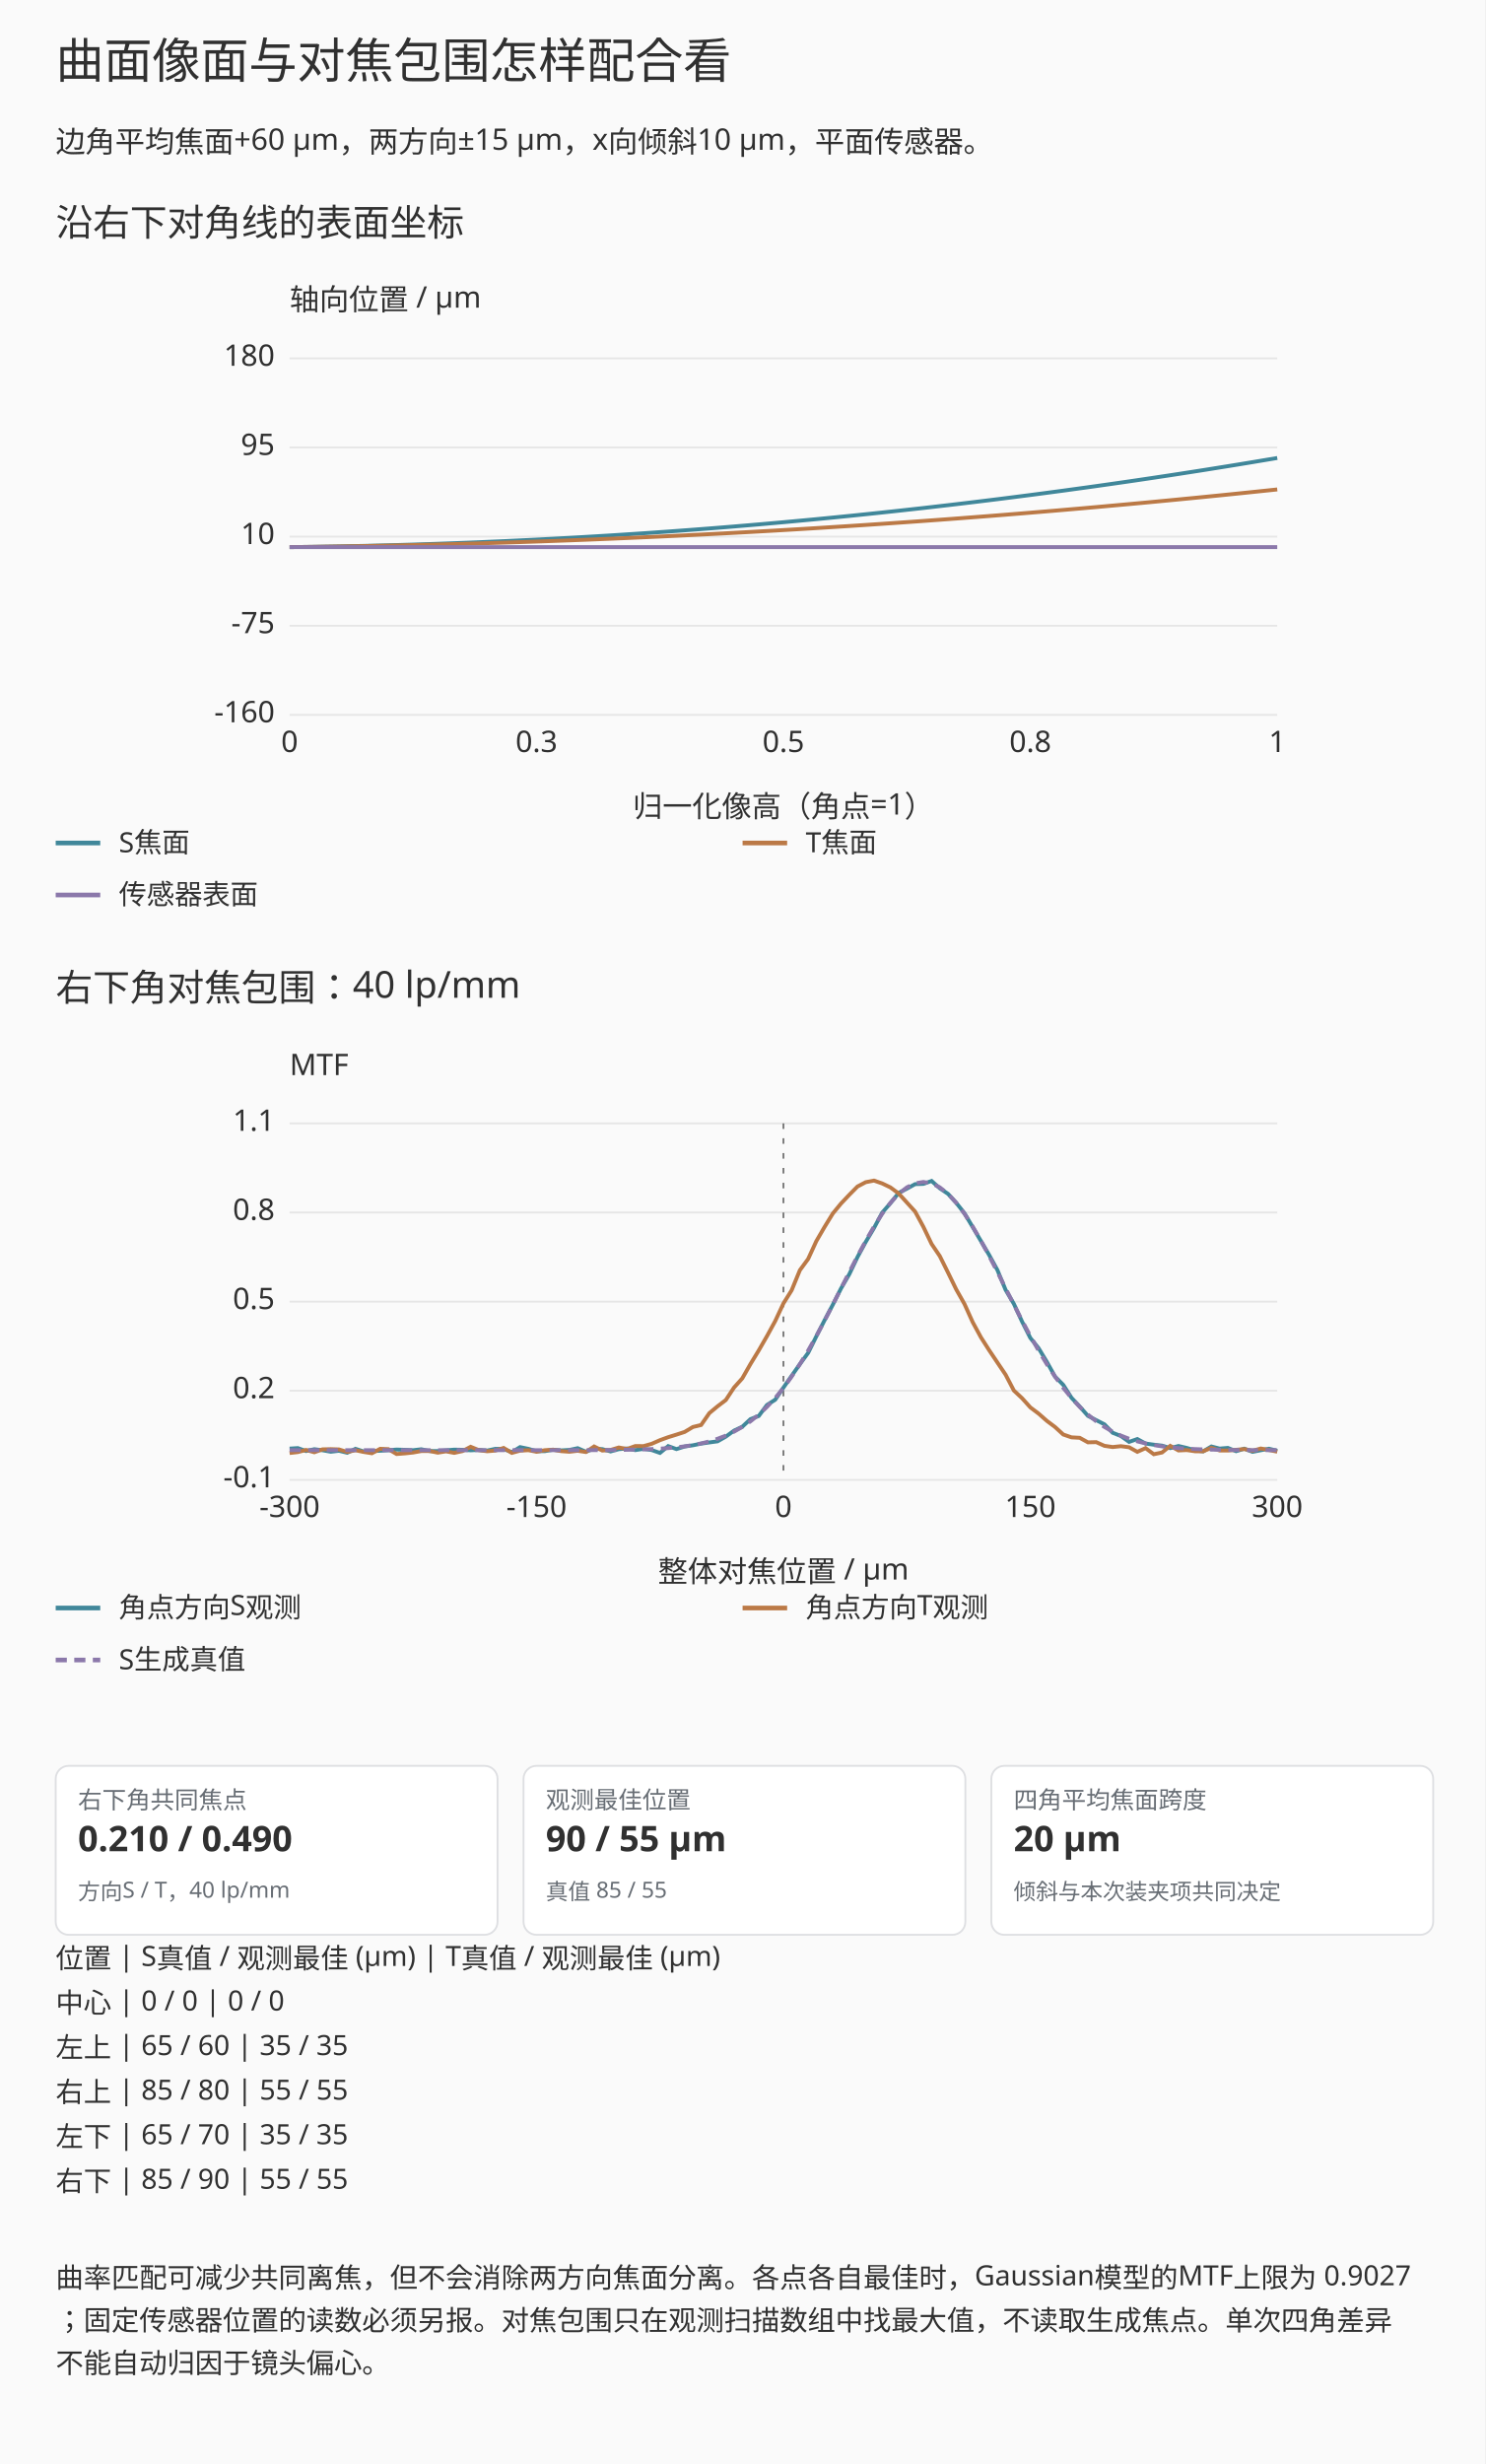
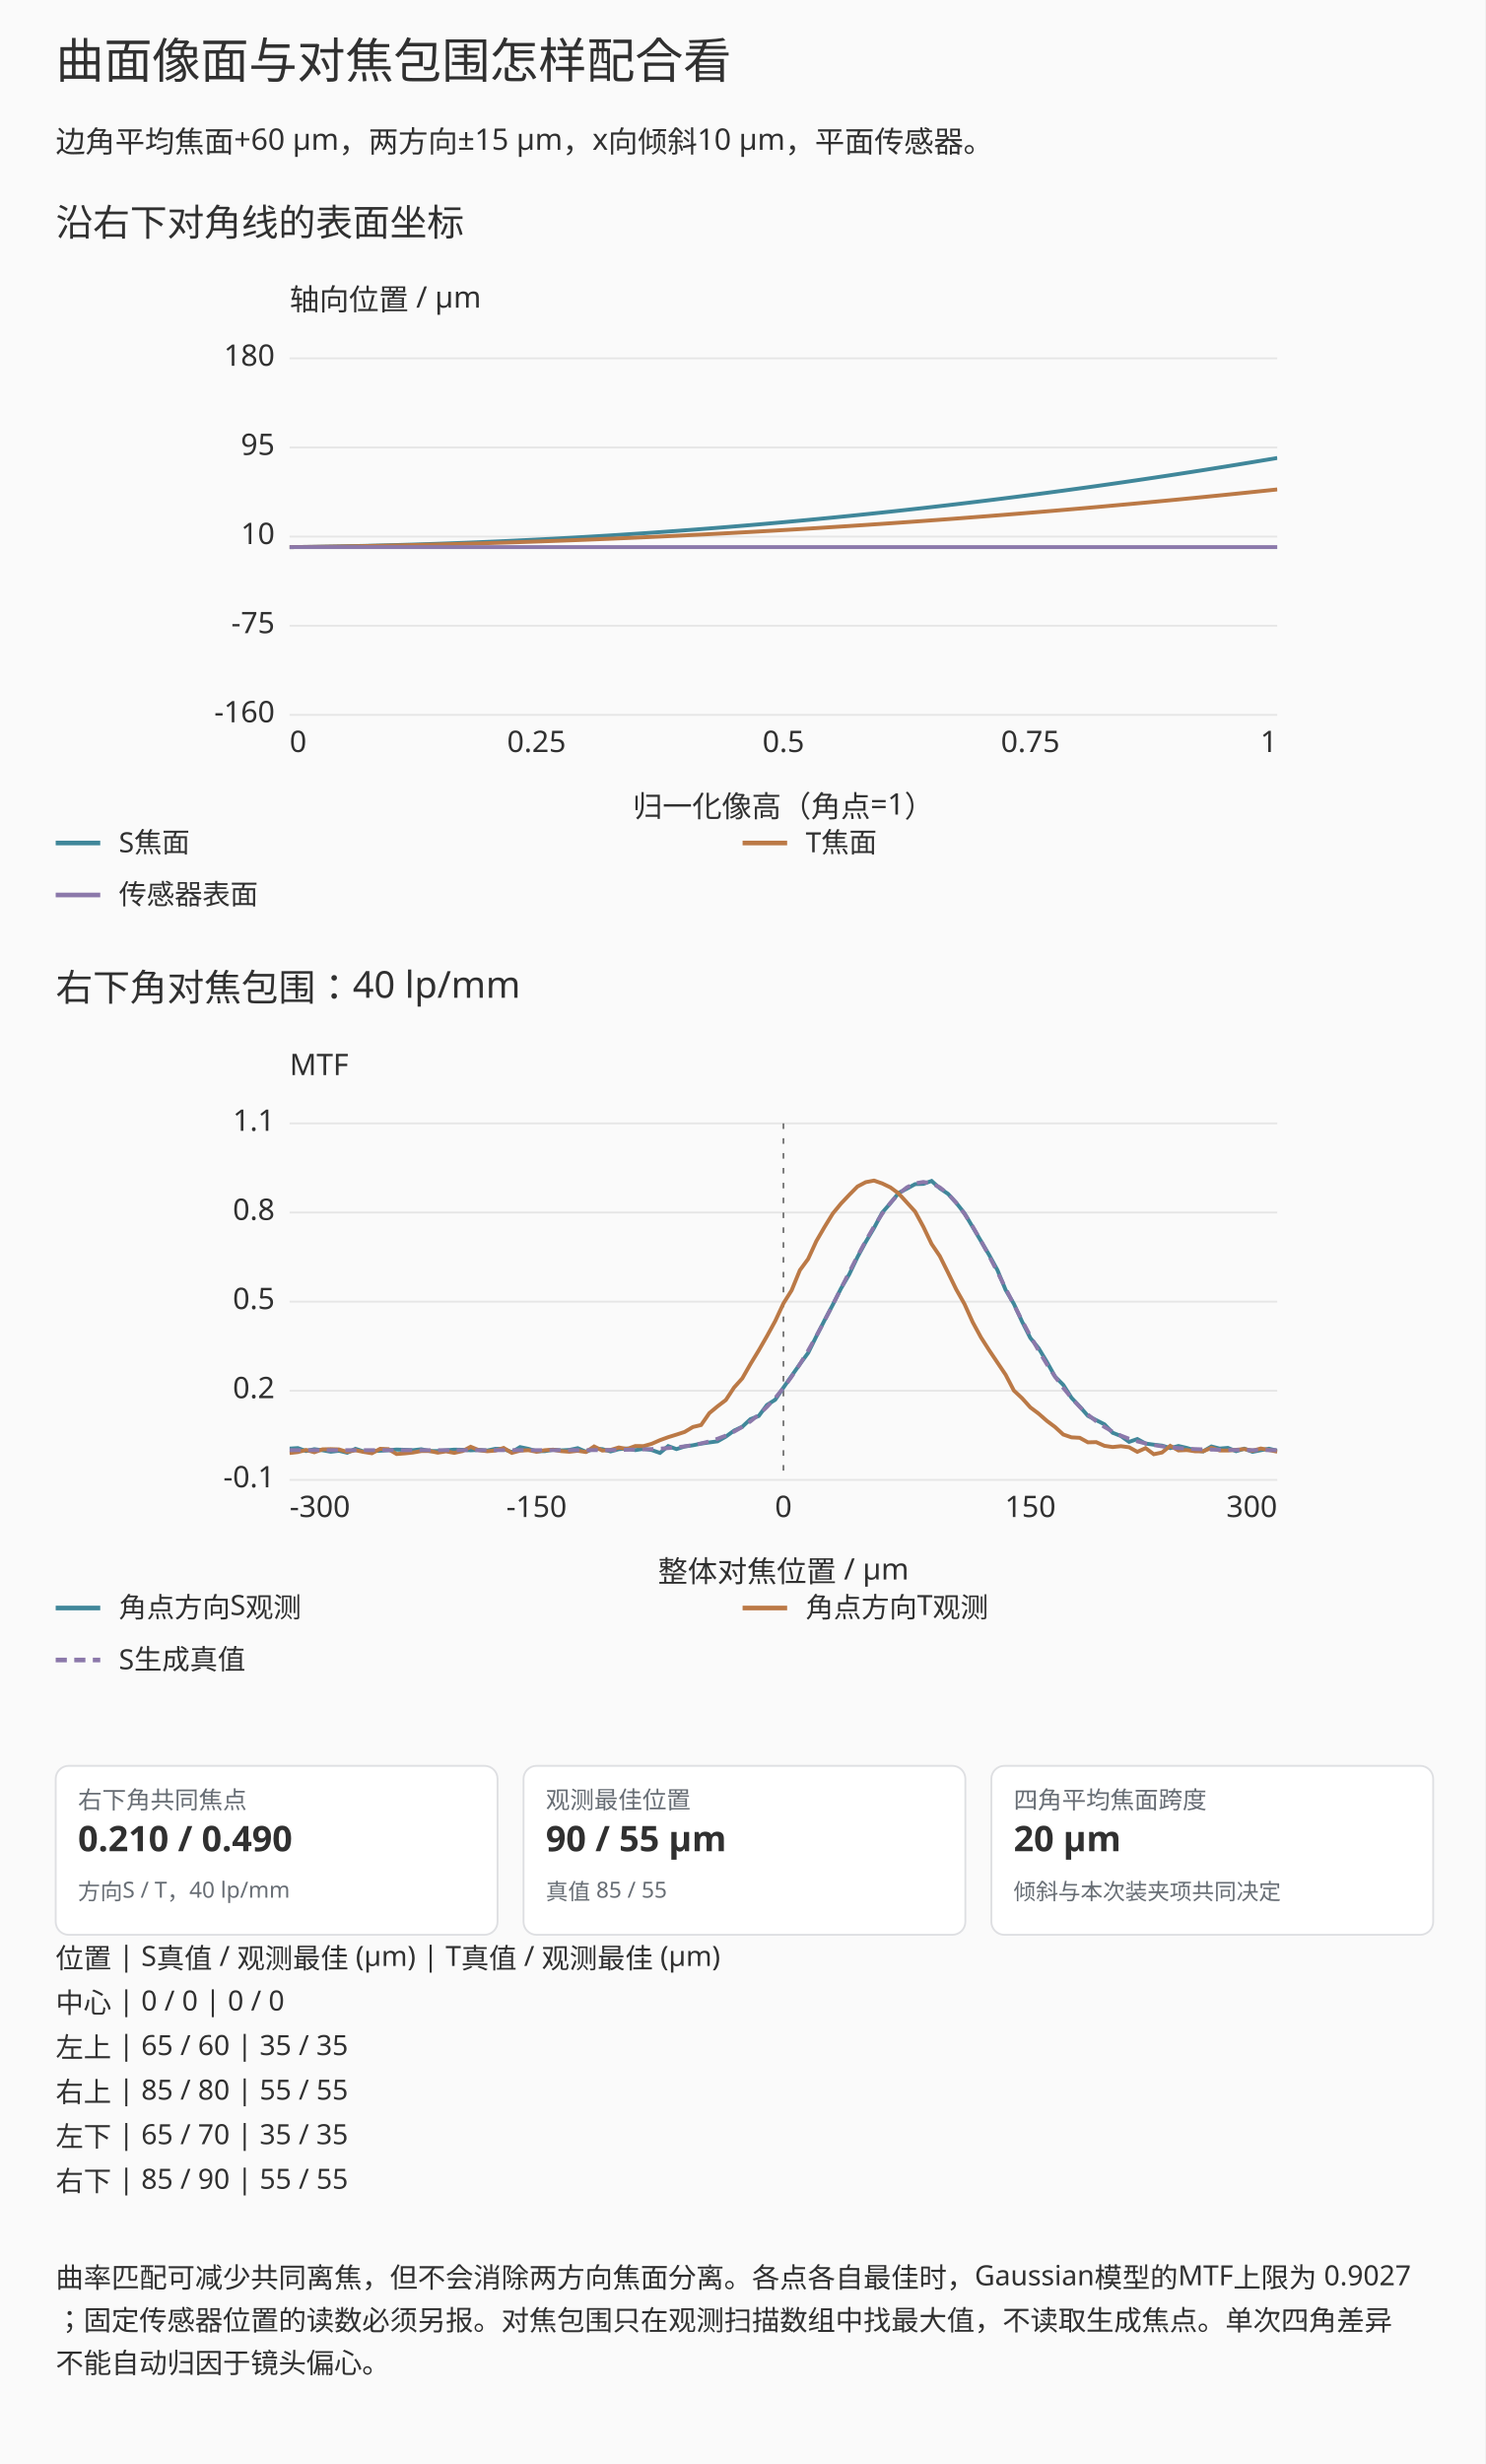
<svg xmlns="http://www.w3.org/2000/svg" width="800" height="1327" viewBox="0 0 800 1327" role="img" aria-label="互动示意：两方向焦面、传感器曲率和四角对焦包围" style="color:#303030;fill:currentColor;font:16px sans-serif">
  <style>text{font-family:sans-serif}</style>
  <rect width="800" height="100%" fill="#fafafa" />
  <text x="30" y="42" font-size="26">曲面像面与对焦包围怎样配合看</text>
  <text x="30" y="82">边角平均焦面+60 μm，两方向±15 μm，x向倾斜10 μm，平面传感器。</text>
  <text x="30" y="127" font-size="20">沿右下对角线的表面坐标</text>
  <svg x="30" y="143" width="740" height="300" role="img" aria-label="沿右下对角线的表面坐标" viewBox="0 0 640 300">
    <path d="M76,242H608" stroke="currentColor" opacity=".10" />
    <text x="68" y="246" text-anchor="end">-160</text>
-     <text x="76" y="262" text-anchor="middle">0</text>
+     <text x="76" y="262" text-anchor="start">0</text>
    <path d="M76,194H608" stroke="currentColor" opacity=".10" />
    <text x="68" y="198" text-anchor="end">-75</text>
-     <text x="209" y="262" text-anchor="middle">0.3</text>
+     <text x="209" y="262" text-anchor="middle">0.25</text>
    <path d="M76,146H608" stroke="currentColor" opacity=".10" />
    <text x="68" y="150" text-anchor="end">10</text>
    <text x="342" y="262" text-anchor="middle">0.5</text>
    <path d="M76,98H608" stroke="currentColor" opacity=".10" />
    <text x="68" y="102" text-anchor="end">95</text>
-     <text x="475" y="262" text-anchor="middle">0.8</text>
+     <text x="475" y="262" text-anchor="middle">0.75</text>
    <path d="M76,50H608" stroke="currentColor" opacity=".10" />
    <text x="68" y="54" text-anchor="end">180</text>
-     <text x="608" y="262" text-anchor="middle">1</text>
-     <path d="M76.00,151.65 L80.43,151.60 L84.87,151.54 L89.30,151.48 L93.73,151.41 L98.17,151.34 L102.60,151.26 L107.03,151.17 L111.47,151.08 L115.90,150.99 L120.33,150.88 L124.77,150.77 L129.20,150.66 L133.63,150.54 L138.07,150.41 L142.50,150.28 L146.93,150.14 L151.37,150.00 L155.80,149.85 L160.23,149.69 L164.67,149.53 L169.10,149.36 L173.53,149.19 L177.97,149.01 L182.40,148.82 L186.83,148.63 L191.27,148.44 L195.70,148.23 L200.13,148.02 L204.57,147.81 L209.00,147.59 L213.43,147.36 L217.87,147.13 L222.30,146.89 L226.73,146.65 L231.17,146.40 L235.60,146.14 L240.03,145.88 L244.47,145.61 L248.90,145.34 L253.33,145.06 L257.77,144.77 L262.20,144.48 L266.63,144.19 L271.07,143.88 L275.50,143.57 L279.93,143.26 L284.37,142.94 L288.80,142.61 L293.23,142.28 L297.67,141.94 L302.10,141.60 L306.53,141.25 L310.97,140.89 L315.40,140.53 L319.83,140.16 L324.27,139.79 L328.70,139.41 L333.13,139.02 L337.57,138.63 L342.00,138.24 L346.43,137.83 L350.87,137.42 L355.30,137.01 L359.73,136.59 L364.17,136.16 L368.60,135.73 L373.03,135.29 L377.47,134.85 L381.90,134.40 L386.33,133.94 L390.77,133.48 L395.20,133.01 L399.63,132.54 L404.07,132.06 L408.50,131.57 L412.93,131.08 L417.37,130.59 L421.80,130.08 L426.23,129.57 L430.67,129.06 L435.10,128.54 L439.53,128.01 L443.97,127.48 L448.40,126.94 L452.83,126.40 L457.27,125.85 L461.70,125.29 L466.13,124.73 L470.57,124.16 L475.00,123.59 L479.43,123.01 L483.87,122.42 L488.30,121.83 L492.73,121.24 L497.17,120.63 L501.60,120.02 L506.03,119.41 L510.47,118.79 L514.90,118.16 L519.33,117.53 L523.77,116.89 L528.20,116.25 L532.63,115.60 L537.07,114.94 L541.50,114.28 L545.93,113.61 L550.37,112.94 L554.80,112.26 L559.23,111.57 L563.67,110.88 L568.10,110.19 L572.53,109.48 L576.97,108.77 L581.40,108.06 L585.83,107.34 L590.27,106.61 L594.70,105.88 L599.13,105.14 L603.57,104.40 L608.00,103.65" fill="none" stroke="#40879a" stroke-width="2.1" />
-     <path d="M76.00,151.65 L80.43,151.60 L84.87,151.55 L89.30,151.49 L93.73,151.43 L98.17,151.37 L102.60,151.30 L107.03,151.23 L111.47,151.16 L115.90,151.08 L120.33,151.00 L124.77,150.92 L129.20,150.83 L133.63,150.74 L138.07,150.64 L142.50,150.54 L146.93,150.44 L151.37,150.34 L155.80,150.23 L160.23,150.12 L164.67,150.00 L169.10,149.88 L173.53,149.76 L177.97,149.63 L182.40,149.50 L186.83,149.37 L191.27,149.23 L195.70,149.09 L200.13,148.95 L204.57,148.80 L209.00,148.65 L213.43,148.49 L217.87,148.33 L222.30,148.17 L226.73,148.01 L231.17,147.84 L235.60,147.67 L240.03,147.49 L244.47,147.31 L248.90,147.13 L253.33,146.94 L257.77,146.75 L262.20,146.56 L266.63,146.36 L271.07,146.16 L275.50,145.96 L279.93,145.75 L284.37,145.54 L288.80,145.32 L293.23,145.10 L297.67,144.88 L302.10,144.66 L306.53,144.43 L310.97,144.20 L315.40,143.96 L319.83,143.72 L324.27,143.48 L328.70,143.23 L333.13,142.98 L337.57,142.73 L342.00,142.47 L346.43,142.21 L350.87,141.95 L355.30,141.68 L359.73,141.41 L364.17,141.13 L368.60,140.85 L373.03,140.57 L377.47,140.29 L381.90,140.00 L386.33,139.71 L390.77,139.41 L395.20,139.11 L399.63,138.81 L404.07,138.50 L408.50,138.19 L412.93,137.88 L417.37,137.56 L421.80,137.24 L426.23,136.92 L430.67,136.59 L435.10,136.26 L439.53,135.92 L443.97,135.58 L448.40,135.24 L452.83,134.90 L457.27,134.55 L461.70,134.20 L466.13,133.84 L470.57,133.48 L475.00,133.12 L479.43,132.75 L483.87,132.38 L488.30,132.01 L492.73,131.63 L497.17,131.25 L501.60,130.87 L506.03,130.48 L510.47,130.09 L514.90,129.69 L519.33,129.29 L523.77,128.89 L528.20,128.49 L532.63,128.08 L537.07,127.67 L541.50,127.25 L545.93,126.83 L550.37,126.41 L554.80,125.98 L559.23,125.55 L563.67,125.12 L568.10,124.68 L572.53,124.24 L576.97,123.80 L581.40,123.35 L585.83,122.90 L590.27,122.44 L594.70,121.98 L599.13,121.52 L603.57,121.06 L608.00,120.59" fill="none" stroke="#bb7946" stroke-width="2.1" />
-     <path d="M76.00,151.65 L80.43,151.65 L84.87,151.65 L89.30,151.65 L93.73,151.65 L98.17,151.65 L102.60,151.65 L107.03,151.65 L111.47,151.65 L115.90,151.65 L120.33,151.65 L124.77,151.65 L129.20,151.65 L133.63,151.65 L138.07,151.65 L142.50,151.65 L146.93,151.65 L151.37,151.65 L155.80,151.65 L160.23,151.65 L164.67,151.65 L169.10,151.65 L173.53,151.65 L177.97,151.65 L182.40,151.65 L186.83,151.65 L191.27,151.65 L195.70,151.65 L200.13,151.65 L204.57,151.65 L209.00,151.65 L213.43,151.65 L217.87,151.65 L222.30,151.65 L226.73,151.65 L231.17,151.65 L235.60,151.65 L240.03,151.65 L244.47,151.65 L248.90,151.65 L253.33,151.65 L257.77,151.65 L262.20,151.65 L266.63,151.65 L271.07,151.65 L275.50,151.65 L279.93,151.65 L284.37,151.65 L288.80,151.65 L293.23,151.65 L297.67,151.65 L302.10,151.65 L306.53,151.65 L310.97,151.65 L315.40,151.65 L319.83,151.65 L324.27,151.65 L328.70,151.65 L333.13,151.65 L337.57,151.65 L342.00,151.65 L346.43,151.65 L350.87,151.65 L355.30,151.65 L359.73,151.65 L364.17,151.65 L368.60,151.65 L373.03,151.65 L377.47,151.65 L381.90,151.65 L386.33,151.65 L390.77,151.65 L395.20,151.65 L399.63,151.65 L404.07,151.65 L408.50,151.65 L412.93,151.65 L417.37,151.65 L421.80,151.65 L426.23,151.65 L430.67,151.65 L435.10,151.65 L439.53,151.65 L443.97,151.65 L448.40,151.65 L452.83,151.65 L457.27,151.65 L461.70,151.65 L466.13,151.65 L470.57,151.65 L475.00,151.65 L479.43,151.65 L483.87,151.65 L488.30,151.65 L492.73,151.65 L497.17,151.65 L501.60,151.65 L506.03,151.65 L510.47,151.65 L514.90,151.65 L519.33,151.65 L523.77,151.65 L528.20,151.65 L532.63,151.65 L537.07,151.65 L541.50,151.65 L545.93,151.65 L550.37,151.65 L554.80,151.65 L559.23,151.65 L563.67,151.65 L568.10,151.65 L572.53,151.65 L576.97,151.65 L581.40,151.65 L585.83,151.65 L590.27,151.65 L594.70,151.65 L599.13,151.65 L603.57,151.65 L608.00,151.65" fill="none" stroke="#8b78aa" stroke-width="2.1" />
+     <text x="608" y="262" text-anchor="end">1</text>
+     <svg x="76" y="50" width="532" height="192" viewBox="76 50 532 192" overflow="hidden" data-plot-field="true" style="width:532px;height:192px;overflow:hidden">
+       <path d="M76.00,151.65 L80.43,151.60 L84.87,151.54 L89.30,151.48 L93.73,151.41 L98.17,151.34 L102.60,151.26 L107.03,151.17 L111.47,151.08 L115.90,150.99 L120.33,150.88 L124.77,150.77 L129.20,150.66 L133.63,150.54 L138.07,150.41 L142.50,150.28 L146.93,150.14 L151.37,150.00 L155.80,149.85 L160.23,149.69 L164.67,149.53 L169.10,149.36 L173.53,149.19 L177.97,149.01 L182.40,148.82 L186.83,148.63 L191.27,148.44 L195.70,148.23 L200.13,148.02 L204.57,147.81 L209.00,147.59 L213.43,147.36 L217.87,147.13 L222.30,146.89 L226.73,146.65 L231.17,146.40 L235.60,146.14 L240.03,145.88 L244.47,145.61 L248.90,145.34 L253.33,145.06 L257.77,144.77 L262.20,144.48 L266.63,144.19 L271.07,143.88 L275.50,143.57 L279.93,143.26 L284.37,142.94 L288.80,142.61 L293.23,142.28 L297.67,141.94 L302.10,141.60 L306.53,141.25 L310.97,140.89 L315.40,140.53 L319.83,140.16 L324.27,139.79 L328.70,139.41 L333.13,139.02 L337.57,138.63 L342.00,138.24 L346.43,137.83 L350.87,137.42 L355.30,137.01 L359.73,136.59 L364.17,136.16 L368.60,135.73 L373.03,135.29 L377.47,134.85 L381.90,134.40 L386.33,133.94 L390.77,133.48 L395.20,133.01 L399.63,132.54 L404.07,132.06 L408.50,131.57 L412.93,131.08 L417.37,130.59 L421.80,130.08 L426.23,129.57 L430.67,129.06 L435.10,128.54 L439.53,128.01 L443.97,127.48 L448.40,126.94 L452.83,126.40 L457.27,125.85 L461.70,125.29 L466.13,124.73 L470.57,124.16 L475.00,123.59 L479.43,123.01 L483.87,122.42 L488.30,121.83 L492.73,121.24 L497.17,120.63 L501.60,120.02 L506.03,119.41 L510.47,118.79 L514.90,118.16 L519.33,117.53 L523.77,116.89 L528.20,116.25 L532.63,115.60 L537.07,114.94 L541.50,114.28 L545.93,113.61 L550.37,112.94 L554.80,112.26 L559.23,111.57 L563.67,110.88 L568.10,110.19 L572.53,109.48 L576.97,108.77 L581.40,108.06 L585.83,107.34 L590.27,106.61 L594.70,105.88 L599.13,105.14 L603.57,104.40 L608.00,103.65" fill="none" stroke="#40879a" stroke-width="2.1" />
+       <path d="M76.00,151.65 L80.43,151.60 L84.87,151.55 L89.30,151.49 L93.73,151.43 L98.17,151.37 L102.60,151.30 L107.03,151.23 L111.47,151.16 L115.90,151.08 L120.33,151.00 L124.77,150.92 L129.20,150.83 L133.63,150.74 L138.07,150.64 L142.50,150.54 L146.93,150.44 L151.37,150.34 L155.80,150.23 L160.23,150.12 L164.67,150.00 L169.10,149.88 L173.53,149.76 L177.97,149.63 L182.40,149.50 L186.83,149.37 L191.27,149.23 L195.70,149.09 L200.13,148.95 L204.57,148.80 L209.00,148.65 L213.43,148.49 L217.87,148.33 L222.30,148.17 L226.73,148.01 L231.17,147.84 L235.60,147.67 L240.03,147.49 L244.47,147.31 L248.90,147.13 L253.33,146.94 L257.77,146.75 L262.20,146.56 L266.63,146.36 L271.07,146.16 L275.50,145.96 L279.93,145.75 L284.37,145.54 L288.80,145.32 L293.23,145.10 L297.67,144.88 L302.10,144.66 L306.53,144.43 L310.97,144.20 L315.40,143.96 L319.83,143.72 L324.27,143.48 L328.70,143.23 L333.13,142.98 L337.57,142.73 L342.00,142.47 L346.43,142.21 L350.87,141.95 L355.30,141.68 L359.73,141.41 L364.17,141.13 L368.60,140.85 L373.03,140.57 L377.47,140.29 L381.90,140.00 L386.33,139.71 L390.77,139.41 L395.20,139.11 L399.63,138.81 L404.07,138.50 L408.50,138.19 L412.93,137.88 L417.37,137.56 L421.80,137.24 L426.23,136.92 L430.67,136.59 L435.10,136.26 L439.53,135.92 L443.97,135.58 L448.40,135.24 L452.83,134.90 L457.27,134.55 L461.70,134.20 L466.13,133.84 L470.57,133.48 L475.00,133.12 L479.43,132.75 L483.87,132.38 L488.30,132.01 L492.73,131.63 L497.17,131.25 L501.60,130.87 L506.03,130.48 L510.47,130.09 L514.90,129.69 L519.33,129.29 L523.77,128.89 L528.20,128.49 L532.63,128.08 L537.07,127.67 L541.50,127.25 L545.93,126.83 L550.37,126.41 L554.80,125.98 L559.23,125.55 L563.67,125.12 L568.10,124.68 L572.53,124.24 L576.97,123.80 L581.40,123.35 L585.83,122.90 L590.27,122.44 L594.70,121.98 L599.13,121.52 L603.57,121.06 L608.00,120.59" fill="none" stroke="#bb7946" stroke-width="2.1" />
+       <path d="M76.00,151.65 L80.43,151.65 L84.87,151.65 L89.30,151.65 L93.73,151.65 L98.17,151.65 L102.60,151.65 L107.03,151.65 L111.47,151.65 L115.90,151.65 L120.33,151.65 L124.77,151.65 L129.20,151.65 L133.63,151.65 L138.07,151.65 L142.50,151.65 L146.93,151.65 L151.37,151.65 L155.80,151.65 L160.23,151.65 L164.67,151.65 L169.10,151.65 L173.53,151.65 L177.97,151.65 L182.40,151.65 L186.83,151.65 L191.27,151.65 L195.70,151.65 L200.13,151.65 L204.57,151.65 L209.00,151.65 L213.43,151.65 L217.87,151.65 L222.30,151.65 L226.73,151.65 L231.17,151.65 L235.60,151.65 L240.03,151.65 L244.47,151.65 L248.90,151.65 L253.33,151.65 L257.77,151.65 L262.20,151.65 L266.63,151.65 L271.07,151.65 L275.50,151.65 L279.93,151.65 L284.37,151.65 L288.80,151.65 L293.23,151.65 L297.67,151.65 L302.10,151.65 L306.53,151.65 L310.97,151.65 L315.40,151.65 L319.83,151.65 L324.27,151.65 L328.70,151.65 L333.13,151.65 L337.57,151.65 L342.00,151.65 L346.43,151.65 L350.87,151.65 L355.30,151.65 L359.73,151.65 L364.17,151.65 L368.60,151.65 L373.03,151.65 L377.47,151.65 L381.90,151.65 L386.33,151.65 L390.77,151.65 L395.20,151.65 L399.63,151.65 L404.07,151.65 L408.50,151.65 L412.93,151.65 L417.37,151.65 L421.80,151.65 L426.23,151.65 L430.67,151.65 L435.10,151.65 L439.53,151.65 L443.97,151.65 L448.40,151.65 L452.83,151.65 L457.27,151.65 L461.70,151.65 L466.13,151.65 L470.57,151.65 L475.00,151.65 L479.43,151.65 L483.87,151.65 L488.30,151.65 L492.73,151.65 L497.17,151.65 L501.60,151.65 L506.03,151.65 L510.47,151.65 L514.90,151.65 L519.33,151.65 L523.77,151.65 L528.20,151.65 L532.63,151.65 L537.07,151.65 L541.50,151.65 L545.93,151.65 L550.37,151.65 L554.80,151.65 L559.23,151.65 L563.67,151.65 L568.10,151.65 L572.53,151.65 L576.97,151.65 L581.40,151.65 L585.83,151.65 L590.27,151.65 L594.70,151.65 L599.13,151.65 L603.57,151.65 L608.00,151.65" fill="none" stroke="#8b78aa" stroke-width="2.1" />
+     </svg>
    <text x="76" y="24">轴向位置 / μm</text>
    <text x="342" y="297" text-anchor="middle">归一化像高（角点=1）</text>
  </svg>
  <path d="M30,454h24" fill="none" stroke="#40879a" stroke-width="2.5" />
  <text x="64" y="459" font-size="15">S焦面</text>
  <path d="M400,454h24" fill="none" stroke="#bb7946" stroke-width="2.5" />
  <text x="434" y="459" font-size="15">T焦面</text>
  <path d="M30,482h24" fill="none" stroke="#8b78aa" stroke-width="2.5" />
  <text x="64" y="487" font-size="15">传感器表面</text>
  <text x="30" y="539" font-size="20">右下角对焦包围：40 lp/mm</text>
  <svg x="30" y="555" width="740" height="300" role="img" aria-label="右下角对焦包围：40 lp/mm" viewBox="0 0 640 300">
    <path d="M76,242H608" stroke="currentColor" opacity=".10" />
    <text x="68" y="246" text-anchor="end">-0.1</text>
-     <text x="76" y="262" text-anchor="middle">-300</text>
+     <text x="76" y="262" text-anchor="start">-300</text>
    <path d="M76,194H608" stroke="currentColor" opacity=".10" />
    <text x="68" y="198" text-anchor="end">0.2</text>
    <text x="209" y="262" text-anchor="middle">-150</text>
    <path d="M76,146H608" stroke="currentColor" opacity=".10" />
    <text x="68" y="150" text-anchor="end">0.5</text>
    <text x="342" y="262" text-anchor="middle">0</text>
    <path d="M76,98H608" stroke="currentColor" opacity=".10" />
    <text x="68" y="102" text-anchor="end">0.8</text>
    <text x="475" y="262" text-anchor="middle">150</text>
    <path d="M76,50H608" stroke="currentColor" opacity=".10" />
    <text x="68" y="54" text-anchor="end">1.1</text>
-     <text x="608" y="262" text-anchor="middle">300</text>
+     <text x="608" y="262" text-anchor="end">300</text>
    <path d="M342,50V242" stroke="#777" stroke-dasharray="3 5" />
    <text x="342" y="41" text-anchor="middle" />
-     <path d="M76.00,225.16 L80.43,224.88 L84.87,226.47 L89.30,225.48 L93.73,226.04 L98.17,226.84 L102.60,226.32 L107.03,227.39 L111.47,225.27 L115.90,226.70 L120.33,226.50 L124.77,226.31 L129.20,226.02 L133.63,225.67 L138.07,225.81 L142.50,226.02 L146.93,225.51 L151.37,226.46 L155.80,226.47 L160.23,226.09 L164.67,225.71 L169.10,225.80 L173.53,226.07 L177.97,225.87 L182.40,226.21 L186.83,225.28 L191.27,225.36 L195.70,227.08 L200.13,224.35 L204.57,225.27 L209.00,226.56 L213.43,226.53 L217.87,225.76 L222.30,226.12 L226.73,225.86 L231.17,224.93 L235.60,226.83 L240.03,225.16 L244.47,225.44 L248.90,226.68 L253.33,225.46 L257.77,225.10 L262.20,225.97 L266.63,225.28 L271.07,225.94 L275.50,227.48 L279.93,223.81 L284.37,225.41 L288.80,224.02 L293.23,223.37 L297.67,222.47 L302.10,221.83 L306.53,221.23 L310.97,218.70 L315.40,215.47 L319.83,213.38 L324.27,209.27 L328.70,207.59 L333.13,201.65 L337.57,198.83 L342.00,192.31 L346.43,185.95 L350.87,179.65 L355.30,173.61 L359.73,164.68 L364.17,156.01 L368.60,147.67 L373.03,138.89 L377.47,131.25 L381.90,121.99 L386.33,113.85 L390.77,106.39 L395.20,98.08 L399.63,92.99 L404.07,87.47 L408.50,85.15 L412.93,82.72 L417.37,82.58 L421.80,81.01 L426.23,84.96 L430.67,87.96 L435.10,92.83 L439.53,98.42 L443.97,105.88 L448.40,113.38 L452.83,120.90 L457.27,129.01 L461.70,139.73 L466.13,147.20 L470.57,156.81 L475.00,165.56 L479.43,171.05 L483.87,178.42 L488.30,186.36 L492.73,190.83 L497.17,197.79 L501.60,202.50 L506.03,207.53 L510.47,209.82 L514.90,212.07 L519.33,216.62 L523.77,218.37 L528.20,221.53 L532.63,220.00 L537.07,222.43 L541.50,223.04 L545.93,223.55 L550.37,224.90 L554.80,223.75 L559.23,224.78 L563.67,226.09 L568.10,226.64 L572.53,224.01 L576.97,225.14 L581.40,224.78 L585.83,226.55 L590.27,225.20 L594.70,226.90 L599.13,226.03 L603.57,225.22 L608.00,226.31" fill="none" stroke="#40879a" stroke-width="2.1" />
-     <path d="M76.00,227.53 L80.43,227.03 L84.87,225.88 L89.30,227.13 L93.73,225.56 L98.17,225.45 L102.60,225.60 L107.03,226.96 L111.47,226.04 L115.90,226.96 L120.33,227.66 L124.77,225.26 L129.20,225.45 L133.63,228.07 L138.07,227.73 L142.50,227.26 L146.93,226.47 L151.37,226.44 L155.80,227.34 L160.23,226.63 L164.67,227.46 L169.10,226.50 L173.53,224.18 L177.97,225.99 L182.40,226.58 L186.83,226.21 L191.27,224.80 L195.70,227.46 L200.13,226.26 L204.57,226.00 L209.00,226.85 L213.43,226.02 L217.87,225.73 L222.30,226.52 L226.73,226.84 L231.17,226.32 L235.60,226.99 L240.03,224.01 L244.47,226.21 L248.90,225.87 L253.33,224.56 L257.77,225.35 L262.20,223.77 L266.63,223.81 L271.07,222.56 L275.50,220.61 L279.93,219.00 L284.37,217.62 L288.80,216.17 L293.23,213.52 L297.67,212.43 L302.10,206.04 L306.53,202.37 L310.97,198.99 L315.40,192.26 L319.83,187.33 L324.27,179.57 L328.70,172.29 L333.13,164.58 L337.57,156.47 L342.00,146.96 L346.43,139.88 L350.87,129.06 L355.30,123.03 L359.73,113.40 L364.17,105.76 L368.60,98.54 L373.03,93.16 L377.47,88.47 L381.90,84.00 L386.33,81.67 L390.77,80.81 L395.20,82.35 L399.63,84.48 L404.07,87.77 L408.50,92.63 L412.93,97.51 L417.37,105.68 L421.80,114.93 L426.23,121.48 L430.67,130.39 L435.10,139.46 L439.53,147.29 L443.97,157.11 L448.40,165.25 L452.83,172.19 L457.27,178.81 L461.70,185.39 L466.13,193.89 L470.57,198.04 L475.00,202.96 L479.43,206.29 L483.87,210.19 L488.30,213.51 L492.73,217.56 L497.17,219.09 L501.60,219.34 L506.03,221.78 L510.47,221.67 L514.90,223.65 L519.33,224.31 L523.77,223.85 L528.20,224.43 L532.63,226.89 L537.07,224.90 L541.50,228.18 L545.93,227.25 L550.37,223.68 L554.80,226.15 L559.23,225.94 L563.67,226.58 L568.10,226.58 L572.53,224.74 L576.97,226.16 L581.40,226.19 L585.83,225.80 L590.27,225.40 L594.70,226.33 L599.13,225.10 L603.57,225.90 L608.00,226.82" fill="none" stroke="#bb7946" stroke-width="2.1" />
-     <path d="M76.00,226.00 L80.43,226.00 L84.87,226.00 L89.30,226.00 L93.73,226.00 L98.17,226.00 L102.60,226.00 L107.03,226.00 L111.47,226.00 L115.90,226.00 L120.33,226.00 L124.77,226.00 L129.20,226.00 L133.63,226.00 L138.07,226.00 L142.50,226.00 L146.93,226.00 L151.37,226.00 L155.80,226.00 L160.23,226.00 L164.67,226.00 L169.10,226.00 L173.53,226.00 L177.97,226.00 L182.40,226.00 L186.83,226.00 L191.27,226.00 L195.70,226.00 L200.13,226.00 L204.57,226.00 L209.00,226.00 L213.43,226.00 L217.87,225.99 L222.30,225.99 L226.73,225.99 L231.17,225.98 L235.60,225.97 L240.03,225.96 L244.47,225.93 L248.90,225.90 L253.33,225.86 L257.77,225.79 L262.20,225.70 L266.63,225.58 L271.07,225.41 L275.50,225.18 L279.93,224.88 L284.37,224.47 L288.80,223.94 L293.23,223.25 L297.67,222.37 L302.10,221.26 L306.53,219.86 L310.97,218.14 L315.40,216.03 L319.83,213.48 L324.27,210.45 L328.70,206.86 L333.13,202.70 L337.57,197.90 L342.00,192.47 L346.43,186.38 L350.87,179.67 L355.30,172.35 L359.73,164.51 L364.17,156.23 L368.60,147.63 L373.03,138.86 L377.47,130.08 L381.90,121.47 L386.33,113.24 L390.77,105.59 L395.20,98.70 L399.63,92.78 L404.07,87.98 L408.50,84.45 L412.93,82.29 L417.37,81.56 L421.80,82.29 L426.23,84.45 L430.67,87.98 L435.10,92.78 L439.53,98.70 L443.97,105.59 L448.40,113.24 L452.83,121.47 L457.27,130.08 L461.70,138.86 L466.13,147.63 L470.57,156.23 L475.00,164.51 L479.43,172.35 L483.87,179.67 L488.30,186.38 L492.73,192.47 L497.17,197.90 L501.60,202.70 L506.03,206.86 L510.47,210.45 L514.90,213.48 L519.33,216.03 L523.77,218.14 L528.20,219.86 L532.63,221.26 L537.07,222.37 L541.50,223.25 L545.93,223.94 L550.37,224.47 L554.80,224.88 L559.23,225.18 L563.67,225.41 L568.10,225.58 L572.53,225.70 L576.97,225.79 L581.40,225.86 L585.83,225.90 L590.27,225.93 L594.70,225.96 L599.13,225.97 L603.57,225.98 L608.00,225.99" fill="none" stroke="#8b78aa" stroke-width="2.1" stroke-dasharray="6 4" />
+     <svg x="76" y="50" width="532" height="192" viewBox="76 50 532 192" overflow="hidden" data-plot-field="true" style="width:532px;height:192px;overflow:hidden">
+       <path d="M76.00,225.16 L80.43,224.88 L84.87,226.47 L89.30,225.48 L93.73,226.04 L98.17,226.84 L102.60,226.32 L107.03,227.39 L111.47,225.27 L115.90,226.70 L120.33,226.50 L124.77,226.31 L129.20,226.02 L133.63,225.67 L138.07,225.81 L142.50,226.02 L146.93,225.51 L151.37,226.46 L155.80,226.47 L160.23,226.09 L164.67,225.71 L169.10,225.80 L173.53,226.07 L177.97,225.87 L182.40,226.21 L186.83,225.28 L191.27,225.36 L195.70,227.08 L200.13,224.35 L204.57,225.27 L209.00,226.56 L213.43,226.53 L217.87,225.76 L222.30,226.12 L226.73,225.86 L231.17,224.93 L235.60,226.83 L240.03,225.16 L244.47,225.44 L248.90,226.68 L253.33,225.46 L257.77,225.10 L262.20,225.97 L266.63,225.28 L271.07,225.94 L275.50,227.48 L279.93,223.81 L284.37,225.41 L288.80,224.02 L293.23,223.37 L297.67,222.47 L302.10,221.83 L306.53,221.23 L310.97,218.70 L315.40,215.47 L319.83,213.38 L324.27,209.27 L328.70,207.59 L333.13,201.65 L337.57,198.83 L342.00,192.31 L346.43,185.95 L350.87,179.65 L355.30,173.61 L359.73,164.68 L364.17,156.01 L368.60,147.67 L373.03,138.89 L377.47,131.25 L381.90,121.99 L386.33,113.85 L390.77,106.39 L395.20,98.08 L399.63,92.99 L404.07,87.47 L408.50,85.15 L412.93,82.72 L417.37,82.58 L421.80,81.01 L426.23,84.96 L430.67,87.96 L435.10,92.83 L439.53,98.42 L443.97,105.88 L448.40,113.38 L452.83,120.90 L457.27,129.01 L461.70,139.73 L466.13,147.20 L470.57,156.81 L475.00,165.56 L479.43,171.05 L483.87,178.42 L488.30,186.36 L492.73,190.83 L497.17,197.79 L501.60,202.50 L506.03,207.53 L510.47,209.82 L514.90,212.07 L519.33,216.62 L523.77,218.37 L528.20,221.53 L532.63,220.00 L537.07,222.43 L541.50,223.04 L545.93,223.55 L550.37,224.90 L554.80,223.75 L559.23,224.78 L563.67,226.09 L568.10,226.64 L572.53,224.01 L576.97,225.14 L581.40,224.78 L585.83,226.55 L590.27,225.20 L594.70,226.90 L599.13,226.03 L603.57,225.22 L608.00,226.31" fill="none" stroke="#40879a" stroke-width="2.1" />
+       <path d="M76.00,227.53 L80.43,227.03 L84.87,225.88 L89.30,227.13 L93.73,225.56 L98.17,225.45 L102.60,225.60 L107.03,226.96 L111.47,226.04 L115.90,226.96 L120.33,227.66 L124.77,225.26 L129.20,225.45 L133.63,228.07 L138.07,227.73 L142.50,227.26 L146.93,226.47 L151.37,226.44 L155.80,227.34 L160.23,226.63 L164.67,227.46 L169.10,226.50 L173.53,224.18 L177.97,225.99 L182.40,226.58 L186.83,226.21 L191.27,224.80 L195.70,227.46 L200.13,226.26 L204.57,226.00 L209.00,226.85 L213.43,226.02 L217.87,225.73 L222.30,226.52 L226.73,226.84 L231.17,226.32 L235.60,226.99 L240.03,224.01 L244.47,226.21 L248.90,225.87 L253.33,224.56 L257.77,225.35 L262.20,223.77 L266.63,223.81 L271.07,222.56 L275.50,220.61 L279.93,219.00 L284.37,217.62 L288.80,216.17 L293.23,213.52 L297.67,212.43 L302.10,206.04 L306.53,202.37 L310.97,198.99 L315.40,192.26 L319.83,187.33 L324.27,179.57 L328.70,172.29 L333.13,164.58 L337.57,156.47 L342.00,146.96 L346.43,139.88 L350.87,129.06 L355.30,123.03 L359.73,113.40 L364.17,105.76 L368.60,98.54 L373.03,93.16 L377.47,88.47 L381.90,84.00 L386.33,81.67 L390.77,80.81 L395.20,82.35 L399.63,84.48 L404.07,87.77 L408.50,92.63 L412.93,97.51 L417.37,105.68 L421.80,114.93 L426.23,121.48 L430.67,130.39 L435.10,139.46 L439.53,147.29 L443.97,157.11 L448.40,165.25 L452.83,172.19 L457.27,178.81 L461.70,185.39 L466.13,193.89 L470.57,198.04 L475.00,202.96 L479.43,206.29 L483.87,210.19 L488.30,213.51 L492.73,217.56 L497.17,219.09 L501.60,219.34 L506.03,221.78 L510.47,221.67 L514.90,223.65 L519.33,224.31 L523.77,223.85 L528.20,224.43 L532.63,226.89 L537.07,224.90 L541.50,228.18 L545.93,227.25 L550.37,223.68 L554.80,226.15 L559.23,225.94 L563.67,226.58 L568.10,226.58 L572.53,224.74 L576.97,226.16 L581.40,226.19 L585.83,225.80 L590.27,225.40 L594.70,226.33 L599.13,225.10 L603.57,225.90 L608.00,226.82" fill="none" stroke="#bb7946" stroke-width="2.1" />
+       <path d="M76.00,226.00 L80.43,226.00 L84.87,226.00 L89.30,226.00 L93.73,226.00 L98.17,226.00 L102.60,226.00 L107.03,226.00 L111.47,226.00 L115.90,226.00 L120.33,226.00 L124.77,226.00 L129.20,226.00 L133.63,226.00 L138.07,226.00 L142.50,226.00 L146.93,226.00 L151.37,226.00 L155.80,226.00 L160.23,226.00 L164.67,226.00 L169.10,226.00 L173.53,226.00 L177.97,226.00 L182.40,226.00 L186.83,226.00 L191.27,226.00 L195.70,226.00 L200.13,226.00 L204.57,226.00 L209.00,226.00 L213.43,226.00 L217.87,225.99 L222.30,225.99 L226.73,225.99 L231.17,225.98 L235.60,225.97 L240.03,225.96 L244.47,225.93 L248.90,225.90 L253.33,225.86 L257.77,225.79 L262.20,225.70 L266.63,225.58 L271.07,225.41 L275.50,225.18 L279.93,224.88 L284.37,224.47 L288.80,223.94 L293.23,223.25 L297.67,222.37 L302.10,221.26 L306.53,219.86 L310.97,218.14 L315.40,216.03 L319.83,213.48 L324.27,210.45 L328.70,206.86 L333.13,202.70 L337.57,197.90 L342.00,192.47 L346.43,186.38 L350.87,179.67 L355.30,172.35 L359.73,164.51 L364.17,156.23 L368.60,147.63 L373.03,138.86 L377.47,130.08 L381.90,121.47 L386.33,113.24 L390.77,105.59 L395.20,98.70 L399.63,92.78 L404.07,87.98 L408.50,84.45 L412.93,82.29 L417.37,81.56 L421.80,82.29 L426.23,84.45 L430.67,87.98 L435.10,92.78 L439.53,98.70 L443.97,105.59 L448.40,113.24 L452.83,121.47 L457.27,130.08 L461.70,138.86 L466.13,147.63 L470.57,156.23 L475.00,164.51 L479.43,172.35 L483.87,179.67 L488.30,186.38 L492.73,192.47 L497.17,197.90 L501.60,202.70 L506.03,206.86 L510.47,210.45 L514.90,213.48 L519.33,216.03 L523.77,218.14 L528.20,219.86 L532.63,221.26 L537.07,222.37 L541.50,223.25 L545.93,223.94 L550.37,224.47 L554.80,224.88 L559.23,225.18 L563.67,225.41 L568.10,225.58 L572.53,225.70 L576.97,225.79 L581.40,225.86 L585.83,225.90 L590.27,225.93 L594.70,225.96 L599.13,225.97 L603.57,225.98 L608.00,225.99" fill="none" stroke="#8b78aa" stroke-width="2.1" stroke-dasharray="6 4" />
+     </svg>
    <text x="76" y="24">MTF</text>
    <text x="342" y="297" text-anchor="middle">整体对焦位置 / μm</text>
  </svg>
  <path d="M30,866h24" fill="none" stroke="#40879a" stroke-width="2.5" />
  <text x="64" y="871" font-size="15">角点方向S观测</text>
  <path d="M400,866h24" fill="none" stroke="#bb7946" stroke-width="2.5" />
  <text x="434" y="871" font-size="15">角点方向T观测</text>
  <path d="M30,894h24" fill="none" stroke="#8b78aa" stroke-width="2.5" stroke-dasharray="6 4" />
  <text x="64" y="899" font-size="15">S生成真值</text>
  <rect x="30" y="951" width="238" height="91" rx="7" fill="#fff" stroke="#dedfe2" />
  <text x="42" y="974" font-size="13" fill="#676d74">右下角共同焦点</text>
  <text x="42" y="997" font-size="19" font-weight="600">0.210 / 0.490</text>
  <text x="42" y="1023" font-size="12" fill="#676d74">方向S / T，40 lp/mm</text>
  <rect x="282" y="951" width="238" height="91" rx="7" fill="#fff" stroke="#dedfe2" />
  <text x="294" y="974" font-size="13" fill="#676d74">观测最佳位置</text>
  <text x="294" y="997" font-size="19" font-weight="600">90 / 55 μm</text>
  <text x="294" y="1023" font-size="12" fill="#676d74">真值 85 / 55</text>
  <rect x="534" y="951" width="238" height="91" rx="7" fill="#fff" stroke="#dedfe2" />
  <text x="546" y="974" font-size="13" fill="#676d74">四角平均焦面跨度</text>
  <text x="546" y="997" font-size="19" font-weight="600">20 μm</text>
  <text x="546" y="1023" font-size="12" fill="#676d74">倾斜与本次装夹项共同决定</text>
  <text x="30" y="1060" font-size="15">位置 | S真值 / 观测最佳 (μm) | T真值 / 观测最佳 (μm)</text>
  <text x="30" y="1084" font-size="15">中心 | 0 / 0 | 0 / 0</text>
  <text x="30" y="1108" font-size="15">左上 | 65 / 60 | 35 / 35</text>
  <text x="30" y="1132" font-size="15">右上 | 85 / 80 | 55 / 55</text>
  <text x="30" y="1156" font-size="15">左下 | 65 / 70 | 35 / 35</text>
  <text x="30" y="1180" font-size="15">右下 | 85 / 90 | 55 / 55</text>
  <text x="30" y="1232" font-size="15">曲率匹配可减少共同离焦，但不会消除两方向焦面分离。各点各自最佳时，Gaussian模型的MTF上限为 0.9027</text>
  <text x="30" y="1255" font-size="15">；固定传感器位置的读数必须另报。对焦包围只在观测扫描数组中找最大值，不读取生成焦点。单次四角差异</text>
  <text x="30" y="1278" font-size="15">不能自动归因于镜头偏心。</text>
</svg>
